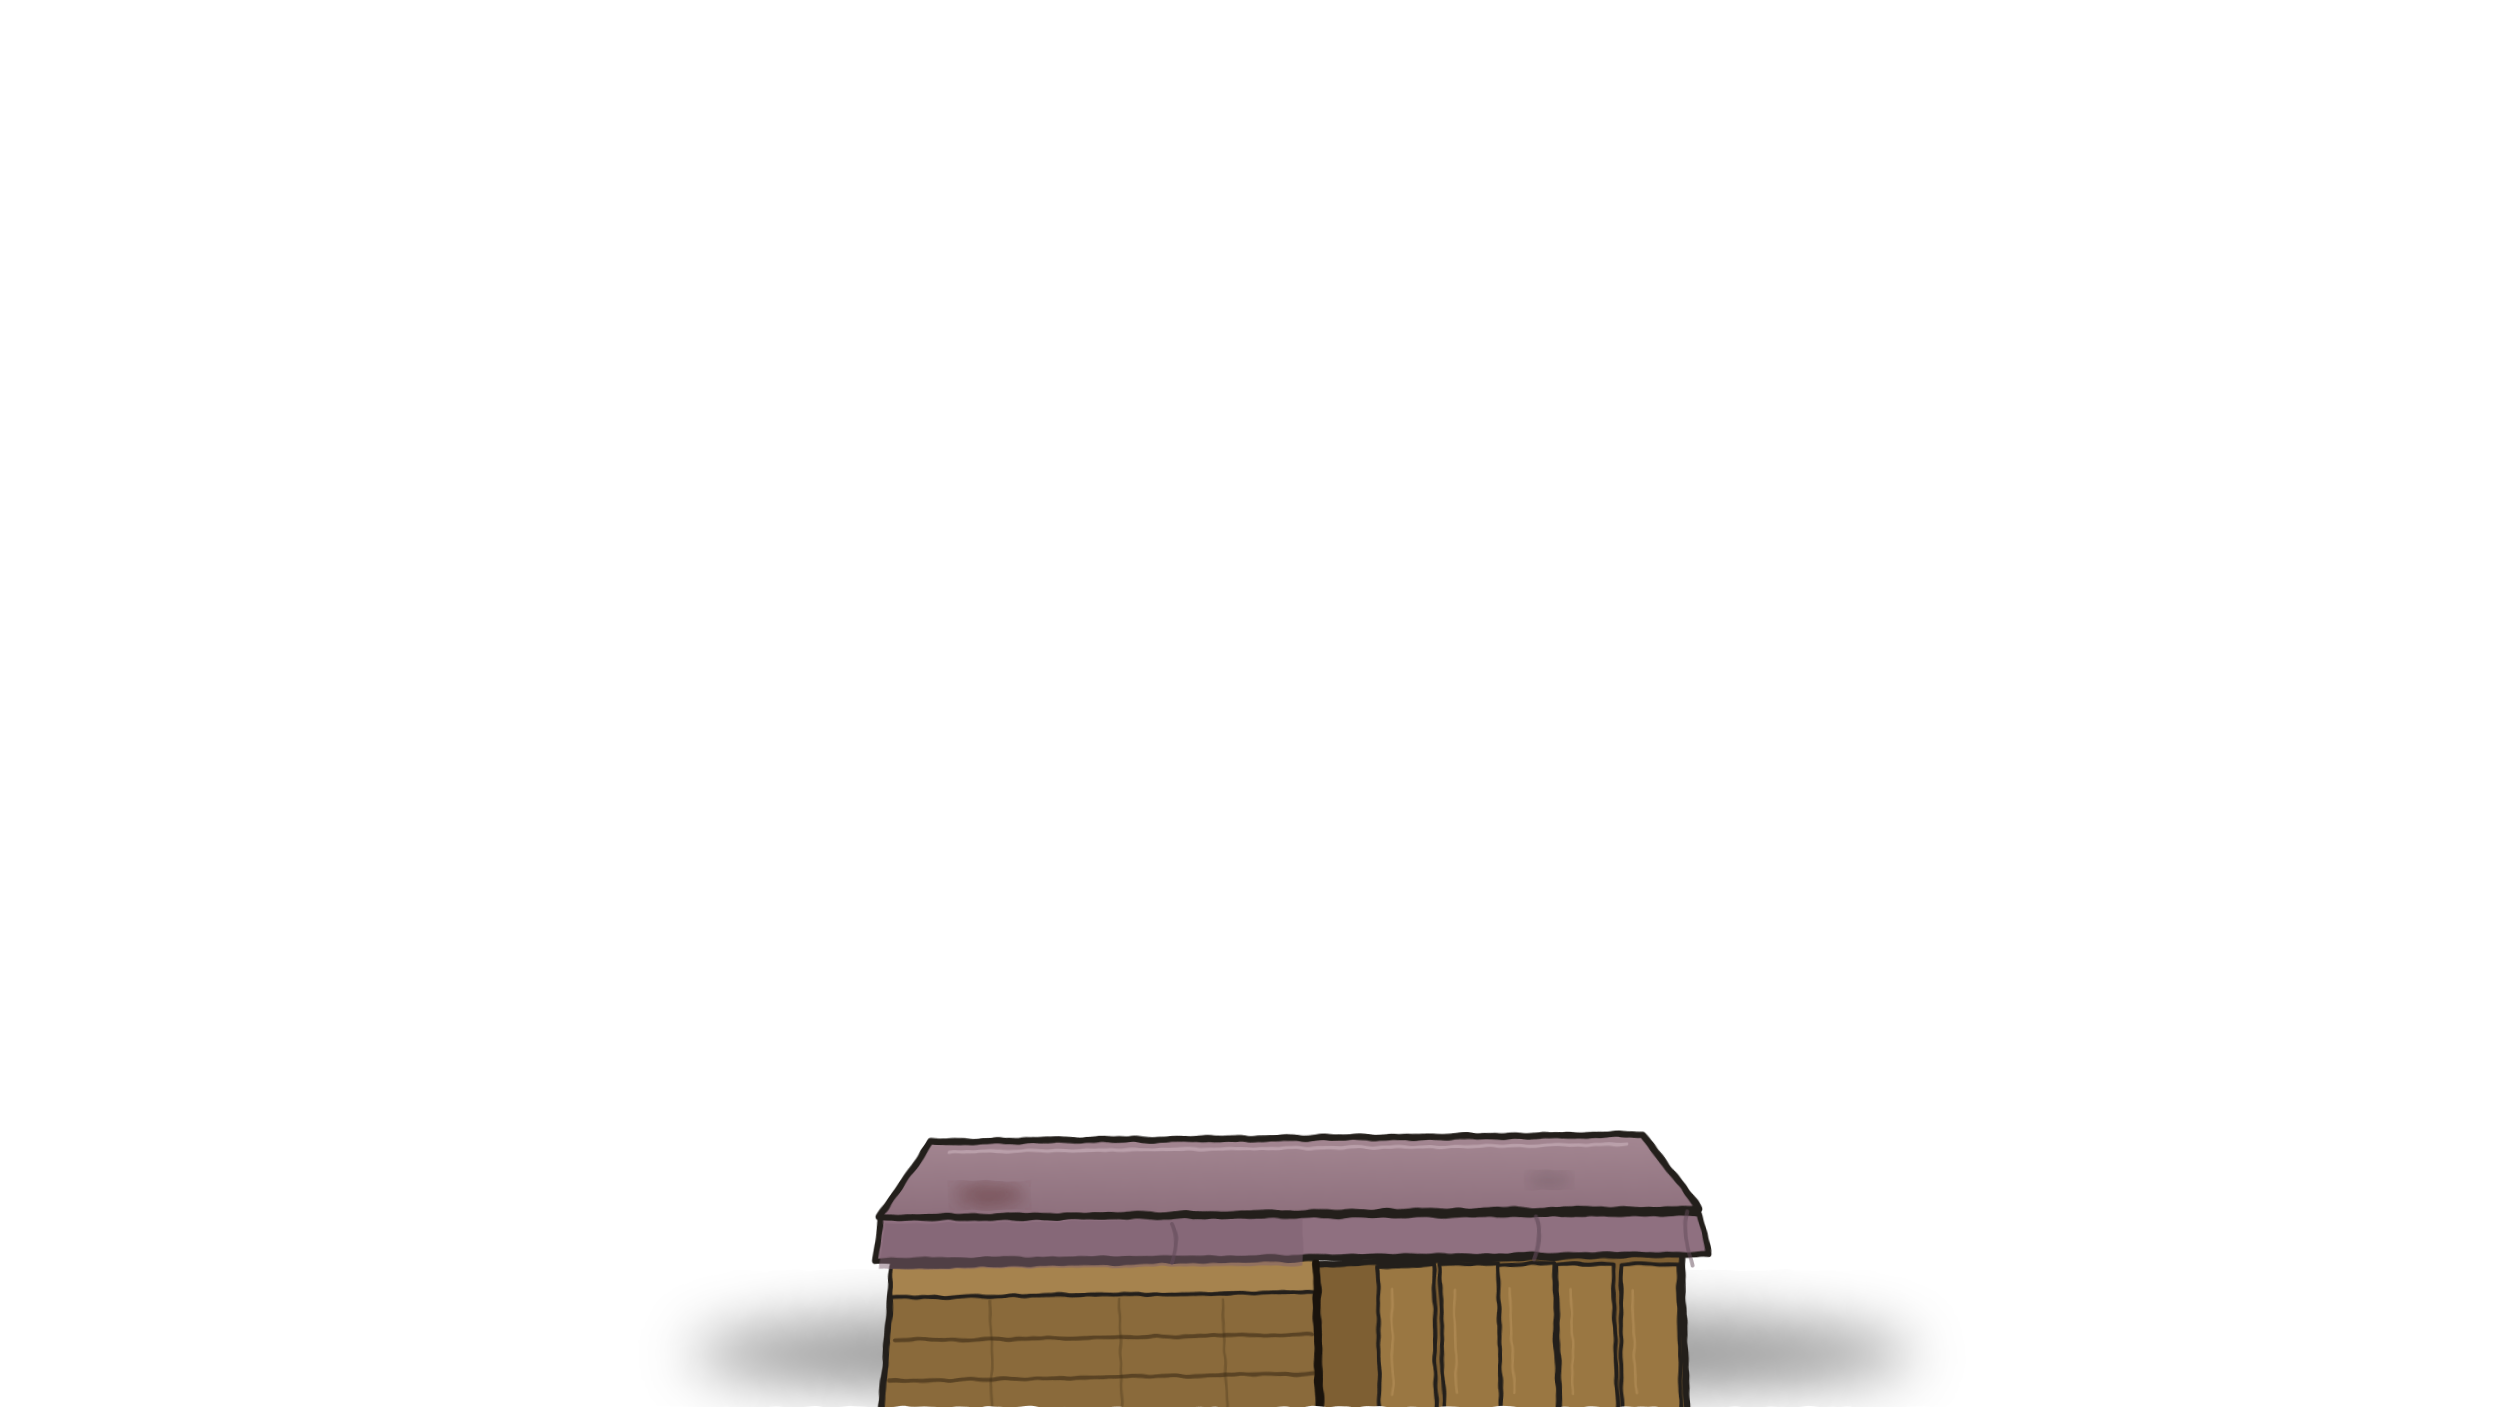
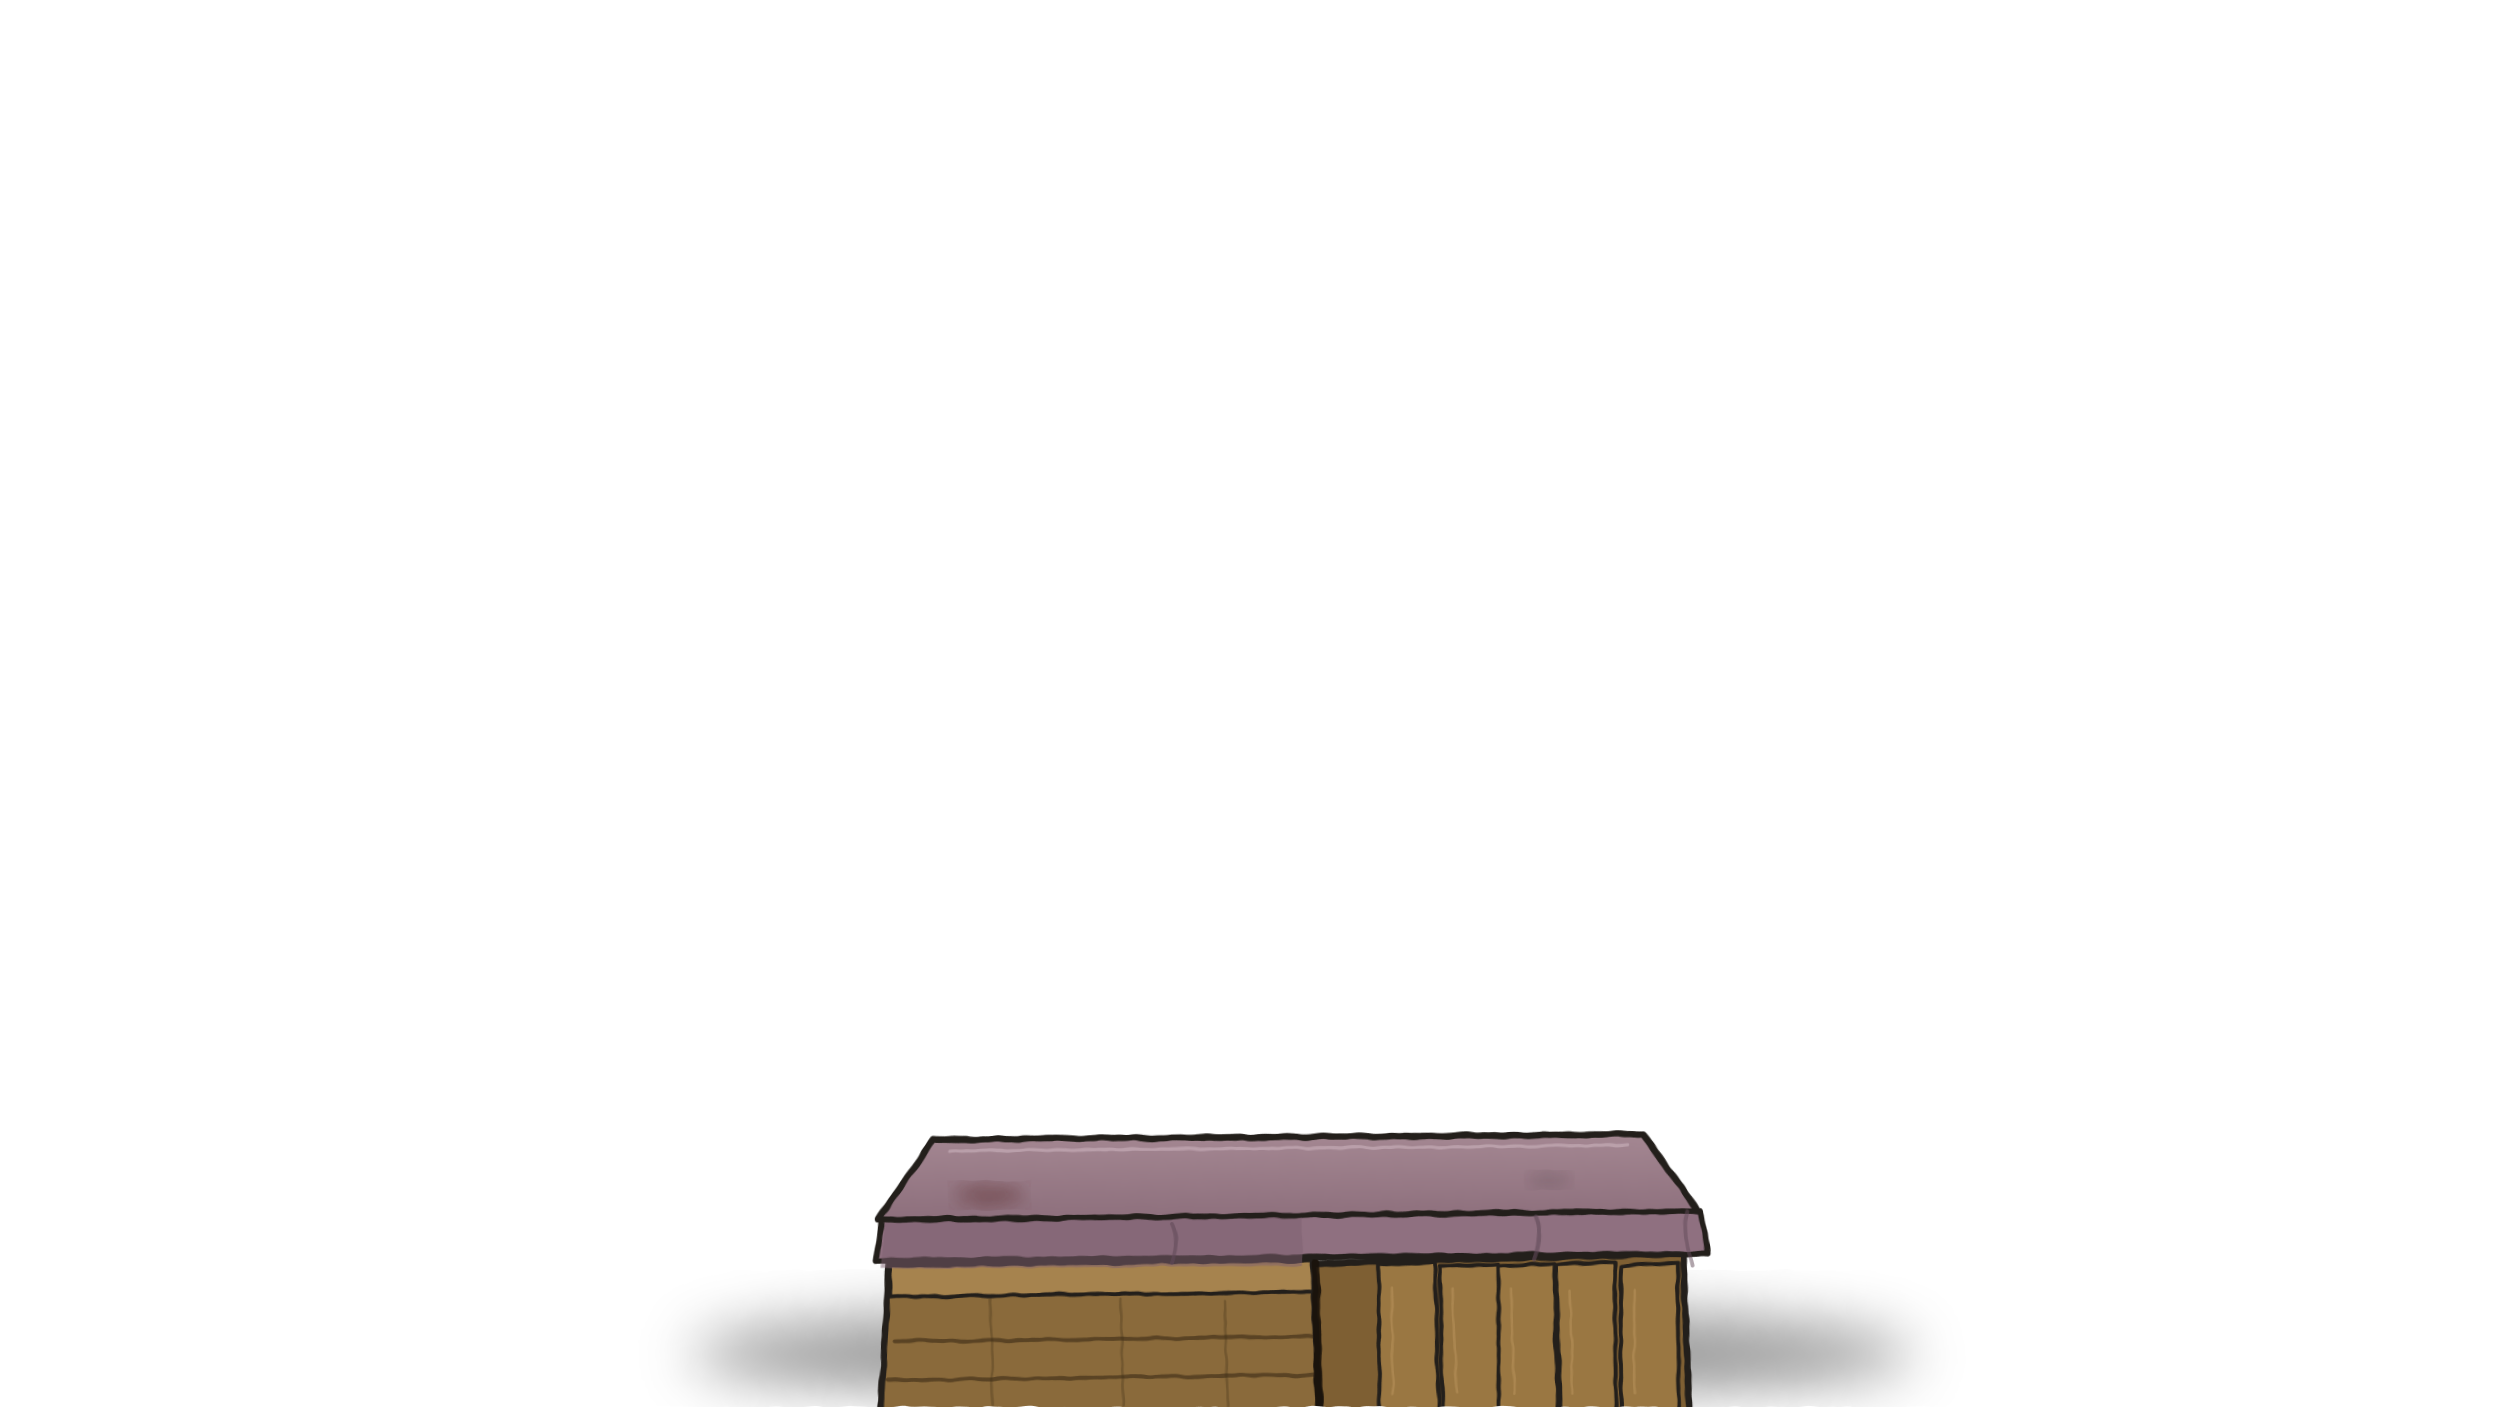
<svg xmlns="http://www.w3.org/2000/svg" viewBox="0 0 1920 1080" width="1920" height="1080">
  <defs>
    <filter id="rough" x="-2%" y="-2%" width="104%" height="104%">
      <feTurbulence type="fractalNoise" baseFrequency="0.03" numOctaves="2" seed="3" result="n" />
      <feDisplacementMap in="SourceGraphic" in2="n" scale="5" xChannelSelector="R" yChannelSelector="G" />
    </filter>
    <filter id="rough2" x="-5%" y="-5%" width="110%" height="110%">
      <feTurbulence type="fractalNoise" baseFrequency="0.06" numOctaves="2" seed="9" result="n" />
      <feDisplacementMap in="SourceGraphic" in2="n" scale="3" xChannelSelector="R" yChannelSelector="G" />
    </filter>
    <filter id="blur8">
      <feGaussianBlur stdDeviation="8" />
    </filter>
    <filter id="blur20" x="-30%" y="-30%" width="160%" height="160%">
      <feGaussianBlur stdDeviation="22" />
    </filter>
    <filter id="grain" x="0" y="0" width="100%" height="100%">
      <feTurbulence type="fractalNoise" baseFrequency="0.85" numOctaves="2" seed="4" />
      <feColorMatrix type="matrix" values="0 0 0 0 0.1  0 0 0 0 0.1  0 0 0 0 0.1  0 0 0 -2.2 1.25" />
    </filter>
    <filter id="mottle" x="0" y="0" width="100%" height="100%">
      <feTurbulence type="fractalNoise" baseFrequency="0.008 0.012" numOctaves="4" seed="11" />
      <feColorMatrix type="matrix" values="0 0 0 0 0.12  0 0 0 0 0.12  0 0 0 0 0.12  0 0 0 -2.6 1.45" />
    </filter>
    <linearGradient id="gWall" x1="0" y1="0" x2="0" y2="1">
      <stop offset="0" stop-color="#9a9a97" />
      <stop offset=".55" stop-color="#b3b3b0" />
      <stop offset="1" stop-color="#8e8e8b" />
    </linearGradient>
    <radialGradient id="gLampL" cx="318" cy="120" r="520" gradientUnits="userSpaceOnUse">
      <stop offset="0" stop-color="#fff" stop-opacity=".55" />
      <stop offset=".4" stop-color="#fff" stop-opacity=".16" />
      <stop offset="1" stop-color="#fff" stop-opacity="0" />
    </radialGradient>
    <radialGradient id="gLampR" cx="1578" cy="112" r="520" gradientUnits="userSpaceOnUse">
      <stop offset="0" stop-color="#fff" stop-opacity=".55" />
      <stop offset=".4" stop-color="#fff" stop-opacity=".16" />
      <stop offset="1" stop-color="#fff" stop-opacity="0" />
    </radialGradient>
    <linearGradient id="gSide" x1="0" y1="0" x2="1" y2="0">
      <stop offset="0" stop-color="#000" stop-opacity=".42" />
      <stop offset=".3" stop-color="#000" stop-opacity="0" />
      <stop offset=".7" stop-color="#000" stop-opacity="0" />
      <stop offset="1" stop-color="#000" stop-opacity=".45" />
    </linearGradient>
    <linearGradient id="gFloor" x1="0" y1="0" x2="0" y2="1">
      <stop offset="0" stop-color="#4b4b4b" />
      <stop offset=".35" stop-color="#363637" />
      <stop offset="1" stop-color="#202021" />
    </linearGradient>
    <linearGradient id="gCab" x1="0" y1="0" x2="1" y2="0">
      <stop offset="0" stop-color="#8f6d49" />
      <stop offset=".5" stop-color="#a98562" />
      <stop offset="1" stop-color="#86653f" />
    </linearGradient>
    <linearGradient id="gIn" x1="0" y1="0" x2="0" y2="1">
      <stop offset="0" stop-color="#2c2616" />
      <stop offset="1" stop-color="#4a3f27" />
    </linearGradient>
    <linearGradient id="gDesk" x1="0" y1="0" x2="1" y2="0">
      <stop offset="0" stop-color="#5f929a" />
      <stop offset="1" stop-color="#7aa9ae" />
    </linearGradient>
    <linearGradient id="gCloth" x1="0" y1="0" x2="0" y2="1">
      <stop offset="0" stop-color="#a48792" />
      <stop offset="1" stop-color="#8d6f7c" />
    </linearGradient>
  </defs>
  <g filter="url(#rough2)">
    <ellipse cx="1000" cy="1040" rx="470" ry="40" fill="#000" opacity=".4" filter="url(#blur20)" />
-     <path d="M685.5,970.4 L1010.1,967.7 L1013.1,1083.4 L677.0,1083.2 Z" fill="#8a6a3b" stroke="#231f1b" stroke-width="5" stroke-linejoin="round" stroke-linecap="round" />
-     <path d="M684.1,972.9 L1009.3,967.4 L1011.2,992.0 L684.3,996.6 Z" fill="#a6834e" stroke="#231f1b" stroke-width="3" stroke-linejoin="round" stroke-linecap="round" />
-     <path d="M687.2,1029.5 L1007.5,1024.9" fill="none" stroke="#3a2a14" stroke-width="3" stroke-linecap="round" stroke-linejoin="round" opacity="0.6" />
-     <path d="M682.9,1060.7 L1012.5,1054.8" fill="none" stroke="#3a2a14" stroke-width="3" stroke-linecap="round" stroke-linejoin="round" opacity="0.6" />
-     <path d="M760.7,998.5 L761.9,1080.5" fill="none" stroke="#3a2a14" stroke-width="2" stroke-linecap="round" stroke-linejoin="round" opacity="0.3" />
-     <path d="M859.9,997.5 L861.2,1079.5" fill="none" stroke="#3a2a14" stroke-width="2" stroke-linecap="round" stroke-linejoin="round" opacity="0.3" />
-     <path d="M939.1,997.7 L942.5,1080.4" fill="none" stroke="#3a2a14" stroke-width="2" stroke-linecap="round" stroke-linejoin="round" opacity="0.3" />
-     <path d="M1011.2,970.8 L1291.2,962.2 L1295.8,1086.0 L1014.1,1084.2 Z" fill="#7e5f33" stroke="#231f1b" stroke-width="5" stroke-linejoin="round" stroke-linecap="round" />
-     <path d="M1058.3,973.1 L1101.3,970.9 L1102.8,1084.4 L1059.4,1085.6 Z" fill="#9a7742" stroke="#231f1b" stroke-width="3" stroke-linejoin="round" stroke-linecap="round" />
-     <path d="M1068.9,990.5 L1069.7,1070.8" fill="none" stroke="#caa469" stroke-width="2" stroke-linecap="round" stroke-linejoin="round" opacity="0.35" />
-     <path d="M1105.6,971.4 L1151.0,970.3 L1152.5,1085.4 L1109.1,1084.9 Z" fill="#9a7742" stroke="#231f1b" stroke-width="3" stroke-linejoin="round" stroke-linecap="round" />
-     <path d="M1116.7,990.4 L1118.7,1069.9" fill="none" stroke="#caa469" stroke-width="2" stroke-linecap="round" stroke-linejoin="round" opacity="0.35" />
-     <path d="M1150.5,972.2 L1193.5,969.3 L1196.3,1084.0 L1153.0,1084.1 Z" fill="#9a7742" stroke="#231f1b" stroke-width="3" stroke-linejoin="round" stroke-linecap="round" />
-     <path d="M1159.1,989.2 L1162.9,1069.7" fill="none" stroke="#caa469" stroke-width="2" stroke-linecap="round" stroke-linejoin="round" opacity="0.35" />
-     <path d="M1195.1,970.9 L1238.9,970.5 L1242.3,1085.5 L1198.6,1084.0 Z" fill="#9a7742" stroke="#231f1b" stroke-width="3" stroke-linejoin="round" stroke-linecap="round" />
-     <path d="M1206.2,989.7 L1208.6,1070.6" fill="none" stroke="#caa469" stroke-width="2" stroke-linecap="round" stroke-linejoin="round" opacity="0.35" />
-     <path d="M1244.9,971.0 L1288.9,971.0 L1291.1,1084.1 L1245.3,1084.1 Z" fill="#9a7742" stroke="#231f1b" stroke-width="3" stroke-linejoin="round" stroke-linecap="round" />
-     <path d="M1253.1,990.7 L1256.6,1070.3" fill="none" stroke="#caa469" stroke-width="2" stroke-linecap="round" stroke-linejoin="round" opacity="0.35" />
-     <path d="M1010.7,970.3 L1013.6,1084.2" fill="none" stroke="#1a120a" stroke-width="6" stroke-linecap="round" stroke-linejoin="round" opacity="0.9" />
-     <path d="M714.6,876.9 L1260.9,871.3 L1305.7,928.3 L675.1,935.2 Z" fill="url(#gCloth)" stroke="#231f1b" stroke-width="5" stroke-linejoin="round" stroke-linecap="round" />
-     <path d="M676.8,935.5 L1305.4,931.7 L1312.0,963.3 L672.4,968.3 Z" fill="#8f7080" stroke="#231f1b" stroke-width="4.5" stroke-linejoin="round" stroke-linecap="round" />
-     <path d="M679.8,939.9 L1000.5,935.7 L1000.4,972.1 L675.4,974.7 Z" fill="#7e5f70" stroke="None" stroke-width="0" stroke-linejoin="round" stroke-linecap="round" opacity=".5" />
-     <path d="M729.2,884.6 L1249.3,879.0" fill="none" stroke="#d3bcc6" stroke-width="2.5" stroke-linecap="round" stroke-linejoin="round" opacity="0.5" />
+     <path d="M682.4,970.3 L1008.9,966.8 L1015.5,1083.6 L676.4,1085.6 Z" fill="#8a6a3b" stroke="#231f1b" stroke-width="5" stroke-linejoin="round" stroke-linecap="round" />
+     <path d="M683.4,971.8 L1010.0,968.3 L1011.3,991.8 L684.2,996.0 Z" fill="#a6834e" stroke="#231f1b" stroke-width="3" stroke-linejoin="round" stroke-linecap="round" />
+     <path d="M687.0,1030.3 L1009.2,1026.5" fill="none" stroke="#3a2a14" stroke-width="3" stroke-linecap="round" stroke-linejoin="round" opacity="0.6" />
+     <path d="M681.9,1060.1 L1011.7,1055.8" fill="none" stroke="#3a2a14" stroke-width="3" stroke-linecap="round" stroke-linejoin="round" opacity="0.6" />
+     <path d="M760.8,997.2 L762.3,1079.4" fill="none" stroke="#3a2a14" stroke-width="2" stroke-linecap="round" stroke-linejoin="round" opacity="0.3" />
+     <path d="M861.0,997.5 L862.3,1079.2" fill="none" stroke="#3a2a14" stroke-width="2" stroke-linecap="round" stroke-linejoin="round" opacity="0.3" />
+     <path d="M940.8,998.9 L942.9,1079.5" fill="none" stroke="#3a2a14" stroke-width="2" stroke-linecap="round" stroke-linejoin="round" opacity="0.3" />
+     <path d="M1008.4,970.5 L1292.6,962.7 L1297.5,1086.7 L1013.3,1086.5 Z" fill="#7e5f33" stroke="#231f1b" stroke-width="5" stroke-linejoin="round" stroke-linecap="round" />
+     <path d="M1058.9,971.0 L1102.0,969.2 L1105.0,1085.8 L1059.3,1084.2 Z" fill="#9a7742" stroke="#231f1b" stroke-width="3" stroke-linejoin="round" stroke-linecap="round" />
+     <path d="M1068.8,989.4 L1069.8,1070.2" fill="none" stroke="#caa469" stroke-width="2" stroke-linecap="round" stroke-linejoin="round" opacity="0.35" />
+     <path d="M1105.7,972.8 L1151.0,971.2 L1152.8,1085.1 L1107.9,1085.1 Z" fill="#9a7742" stroke="#231f1b" stroke-width="3" stroke-linejoin="round" stroke-linecap="round" />
+     <path d="M1115.0,989.1 L1118.9,1069.5" fill="none" stroke="#caa469" stroke-width="2" stroke-linecap="round" stroke-linejoin="round" opacity="0.35" />
+     <path d="M1150.9,972.7 L1193.7,970.2 L1196.2,1084.2 L1150.9,1084.1 Z" fill="#9a7742" stroke="#231f1b" stroke-width="3" stroke-linejoin="round" stroke-linecap="round" />
+     <path d="M1160.2,989.3 L1163.0,1070.4" fill="none" stroke="#caa469" stroke-width="2" stroke-linecap="round" stroke-linejoin="round" opacity="0.35" />
+     <path d="M1194.9,971.1 L1240.3,968.9 L1241.0,1083.9 L1198.9,1085.6 Z" fill="#9a7742" stroke="#231f1b" stroke-width="3" stroke-linejoin="round" stroke-linecap="round" />
+     <path d="M1205.4,990.9 L1208.1,1070.3" fill="none" stroke="#caa469" stroke-width="2" stroke-linecap="round" stroke-linejoin="round" opacity="0.35" />
+     <path d="M1244.9,972.6 L1288.5,969.7 L1289.4,1084.3 L1244.9,1086.1 Z" fill="#9a7742" stroke="#231f1b" stroke-width="3" stroke-linejoin="round" stroke-linecap="round" />
+     <path d="M1254.8,990.5 L1255.2,1070.5" fill="none" stroke="#caa469" stroke-width="2" stroke-linecap="round" stroke-linejoin="round" opacity="0.35" />
+     <path d="M1010.3,970.0 L1013.3,1085.6" fill="none" stroke="#1a120a" stroke-width="6" stroke-linecap="round" stroke-linejoin="round" opacity="0.9" />
+     <path d="M716.5,875.3 L1261.4,871.1 L1305.5,931.5 L674.4,936.9 Z" fill="url(#gCloth)" stroke="#231f1b" stroke-width="5" stroke-linejoin="round" stroke-linecap="round" />
+     <path d="M677.5,937.0 L1306.4,929.9 L1311.2,962.9 L673.0,968.3 Z" fill="#8f7080" stroke="#231f1b" stroke-width="4.5" stroke-linejoin="round" stroke-linecap="round" />
+     <path d="M680.0,939.2 L999.9,935.1 L1000.1,972.4 L676.7,974.1 Z" fill="#7e5f70" stroke="None" stroke-width="0" stroke-linejoin="round" stroke-linecap="round" opacity=".5" />
+     <path d="M729.6,883.9 L1250.0,879.6" fill="none" stroke="#d3bcc6" stroke-width="2.5" stroke-linecap="round" stroke-linejoin="round" opacity="0.5" />
    <path d="M900,940 C905,952 903,962 900,970" fill="none" stroke="#614a58" stroke-width="3" stroke-linecap="round" opacity="0.6" />
    <path d="M1180,934 C1184,948 1182,960 1178,968" fill="none" stroke="#614a58" stroke-width="3" stroke-linecap="round" opacity="0.6" />
    <path d="M1296,930 C1292,946 1296,958 1300,972" fill="none" stroke="#614a58" stroke-width="3" stroke-linecap="round" opacity="0.5" />
    <ellipse cx="760" cy="918" rx="26" ry="9" fill="#5a2a2c" opacity=".5" filter="url(#blur8)" />
    <ellipse cx="1190" cy="906" rx="16" ry="6" fill="#4a3a40" opacity=".4" filter="url(#blur8)" />
  </g>
</svg>
